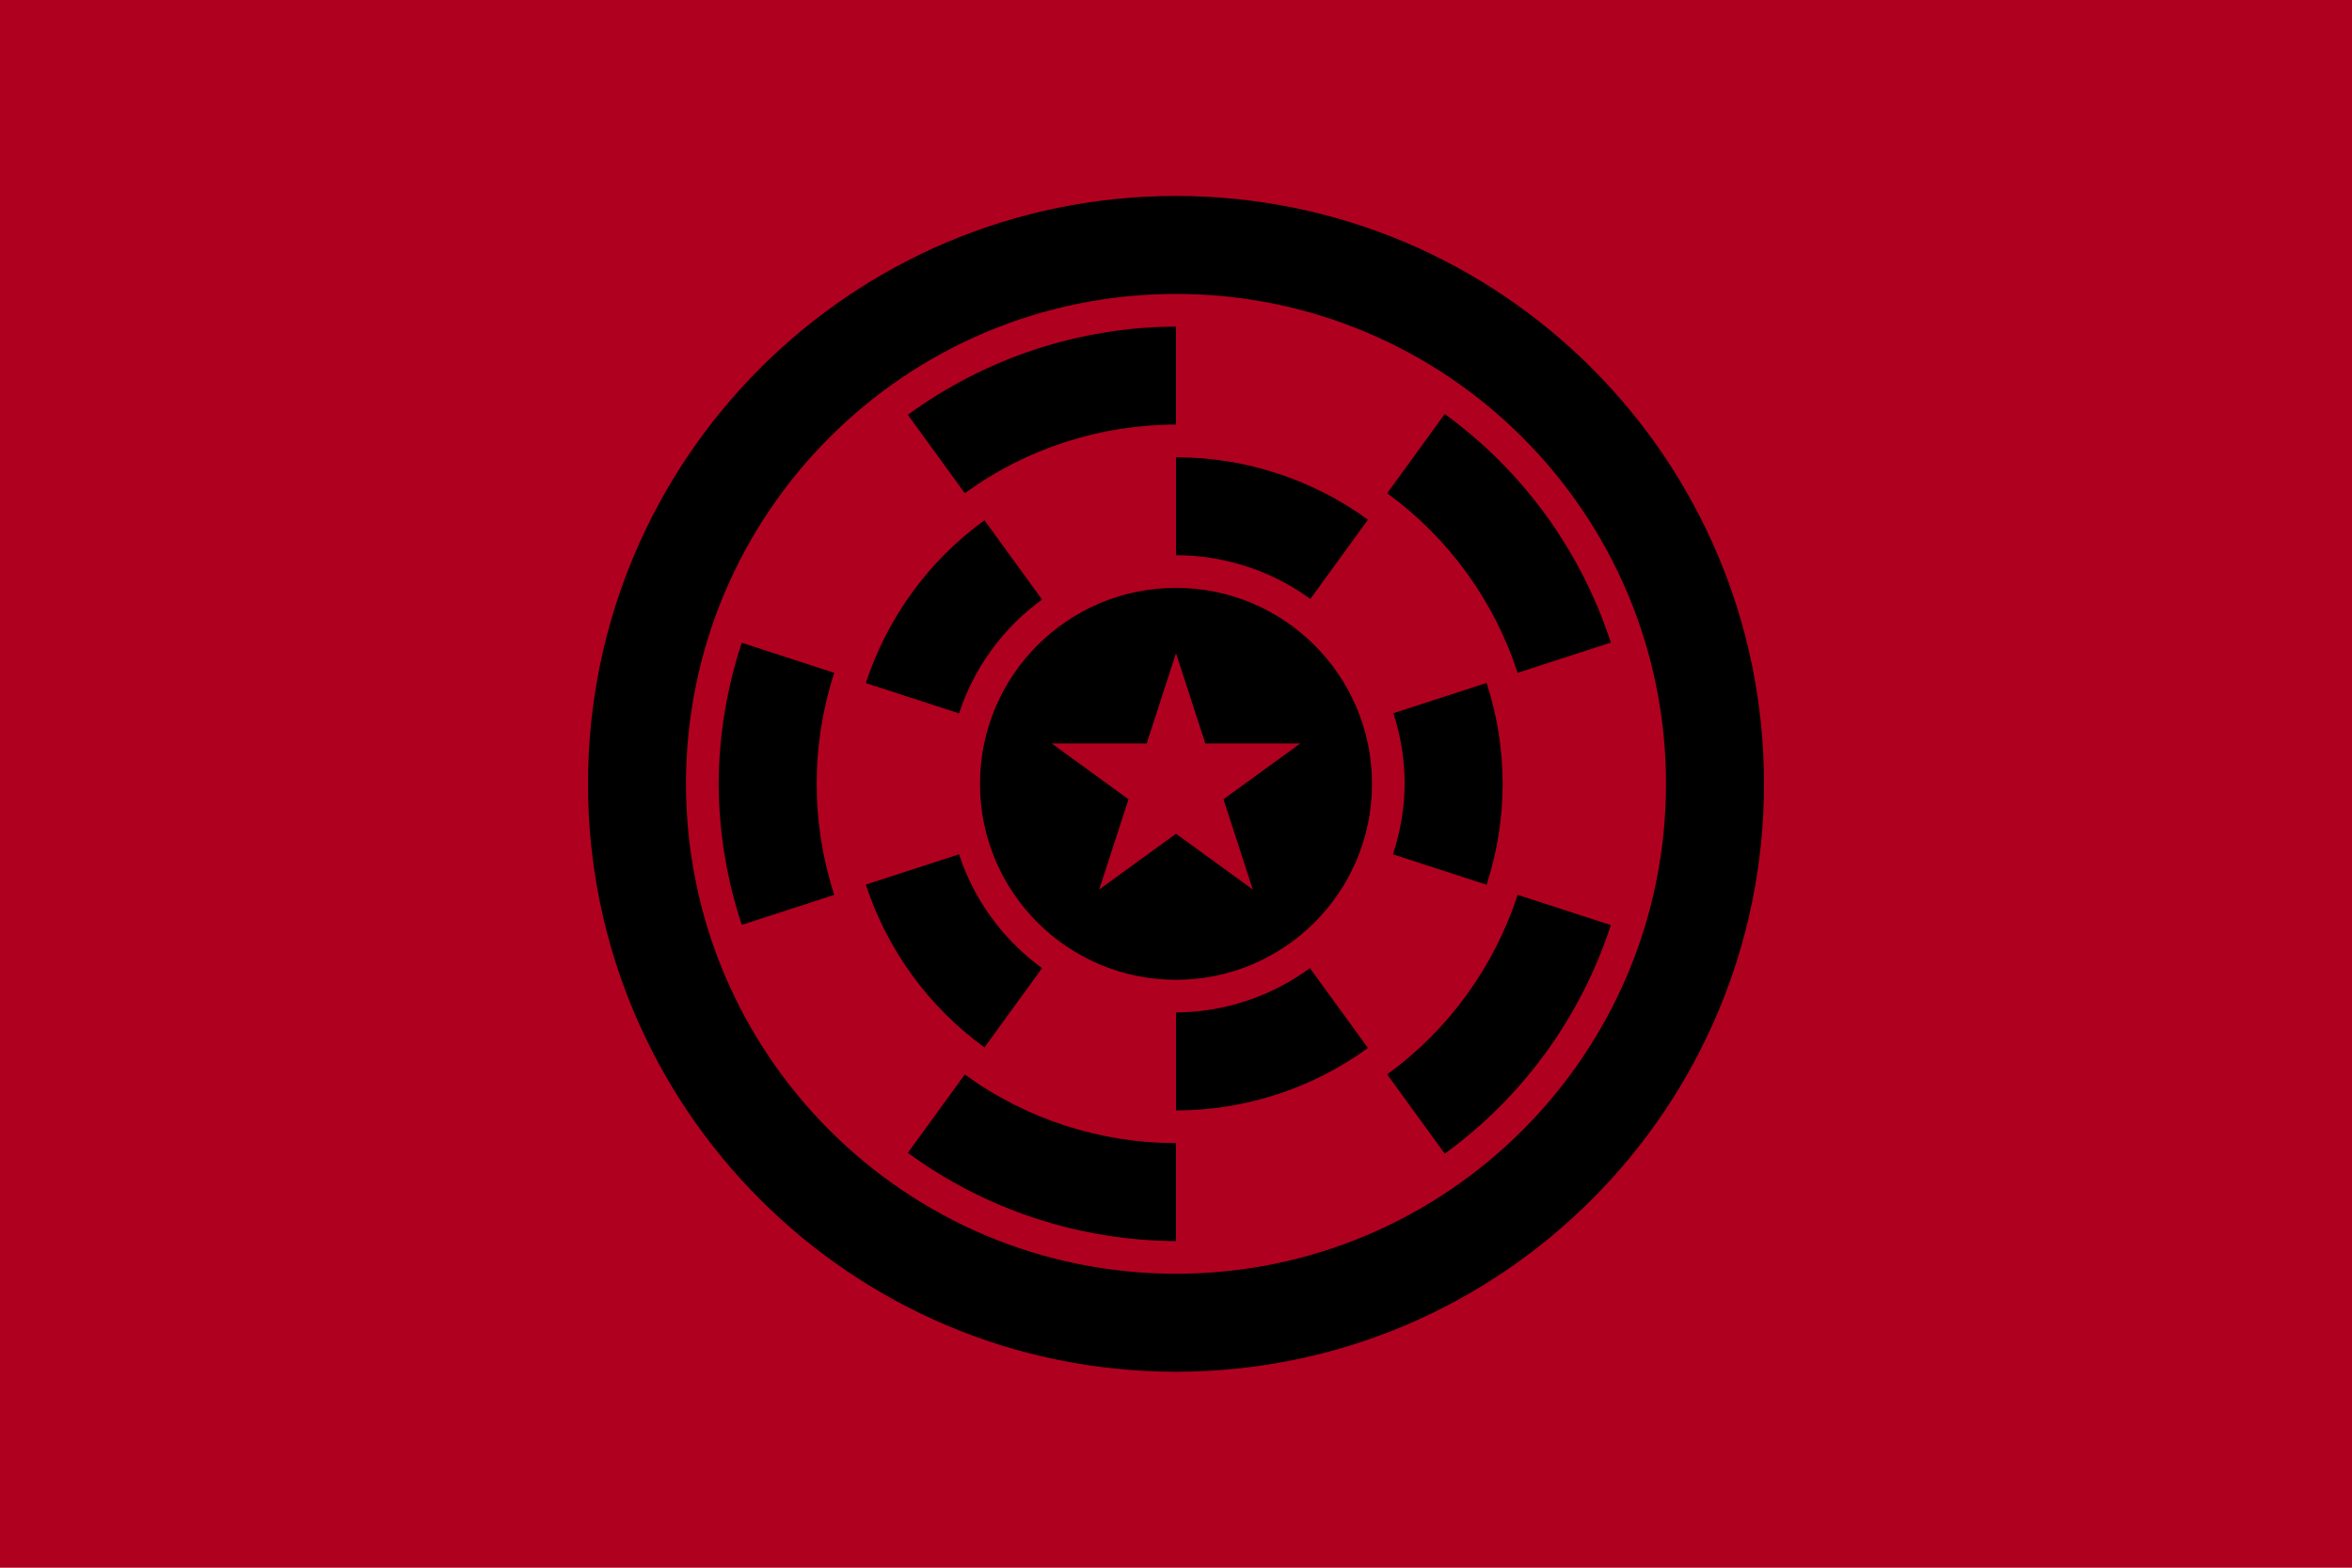
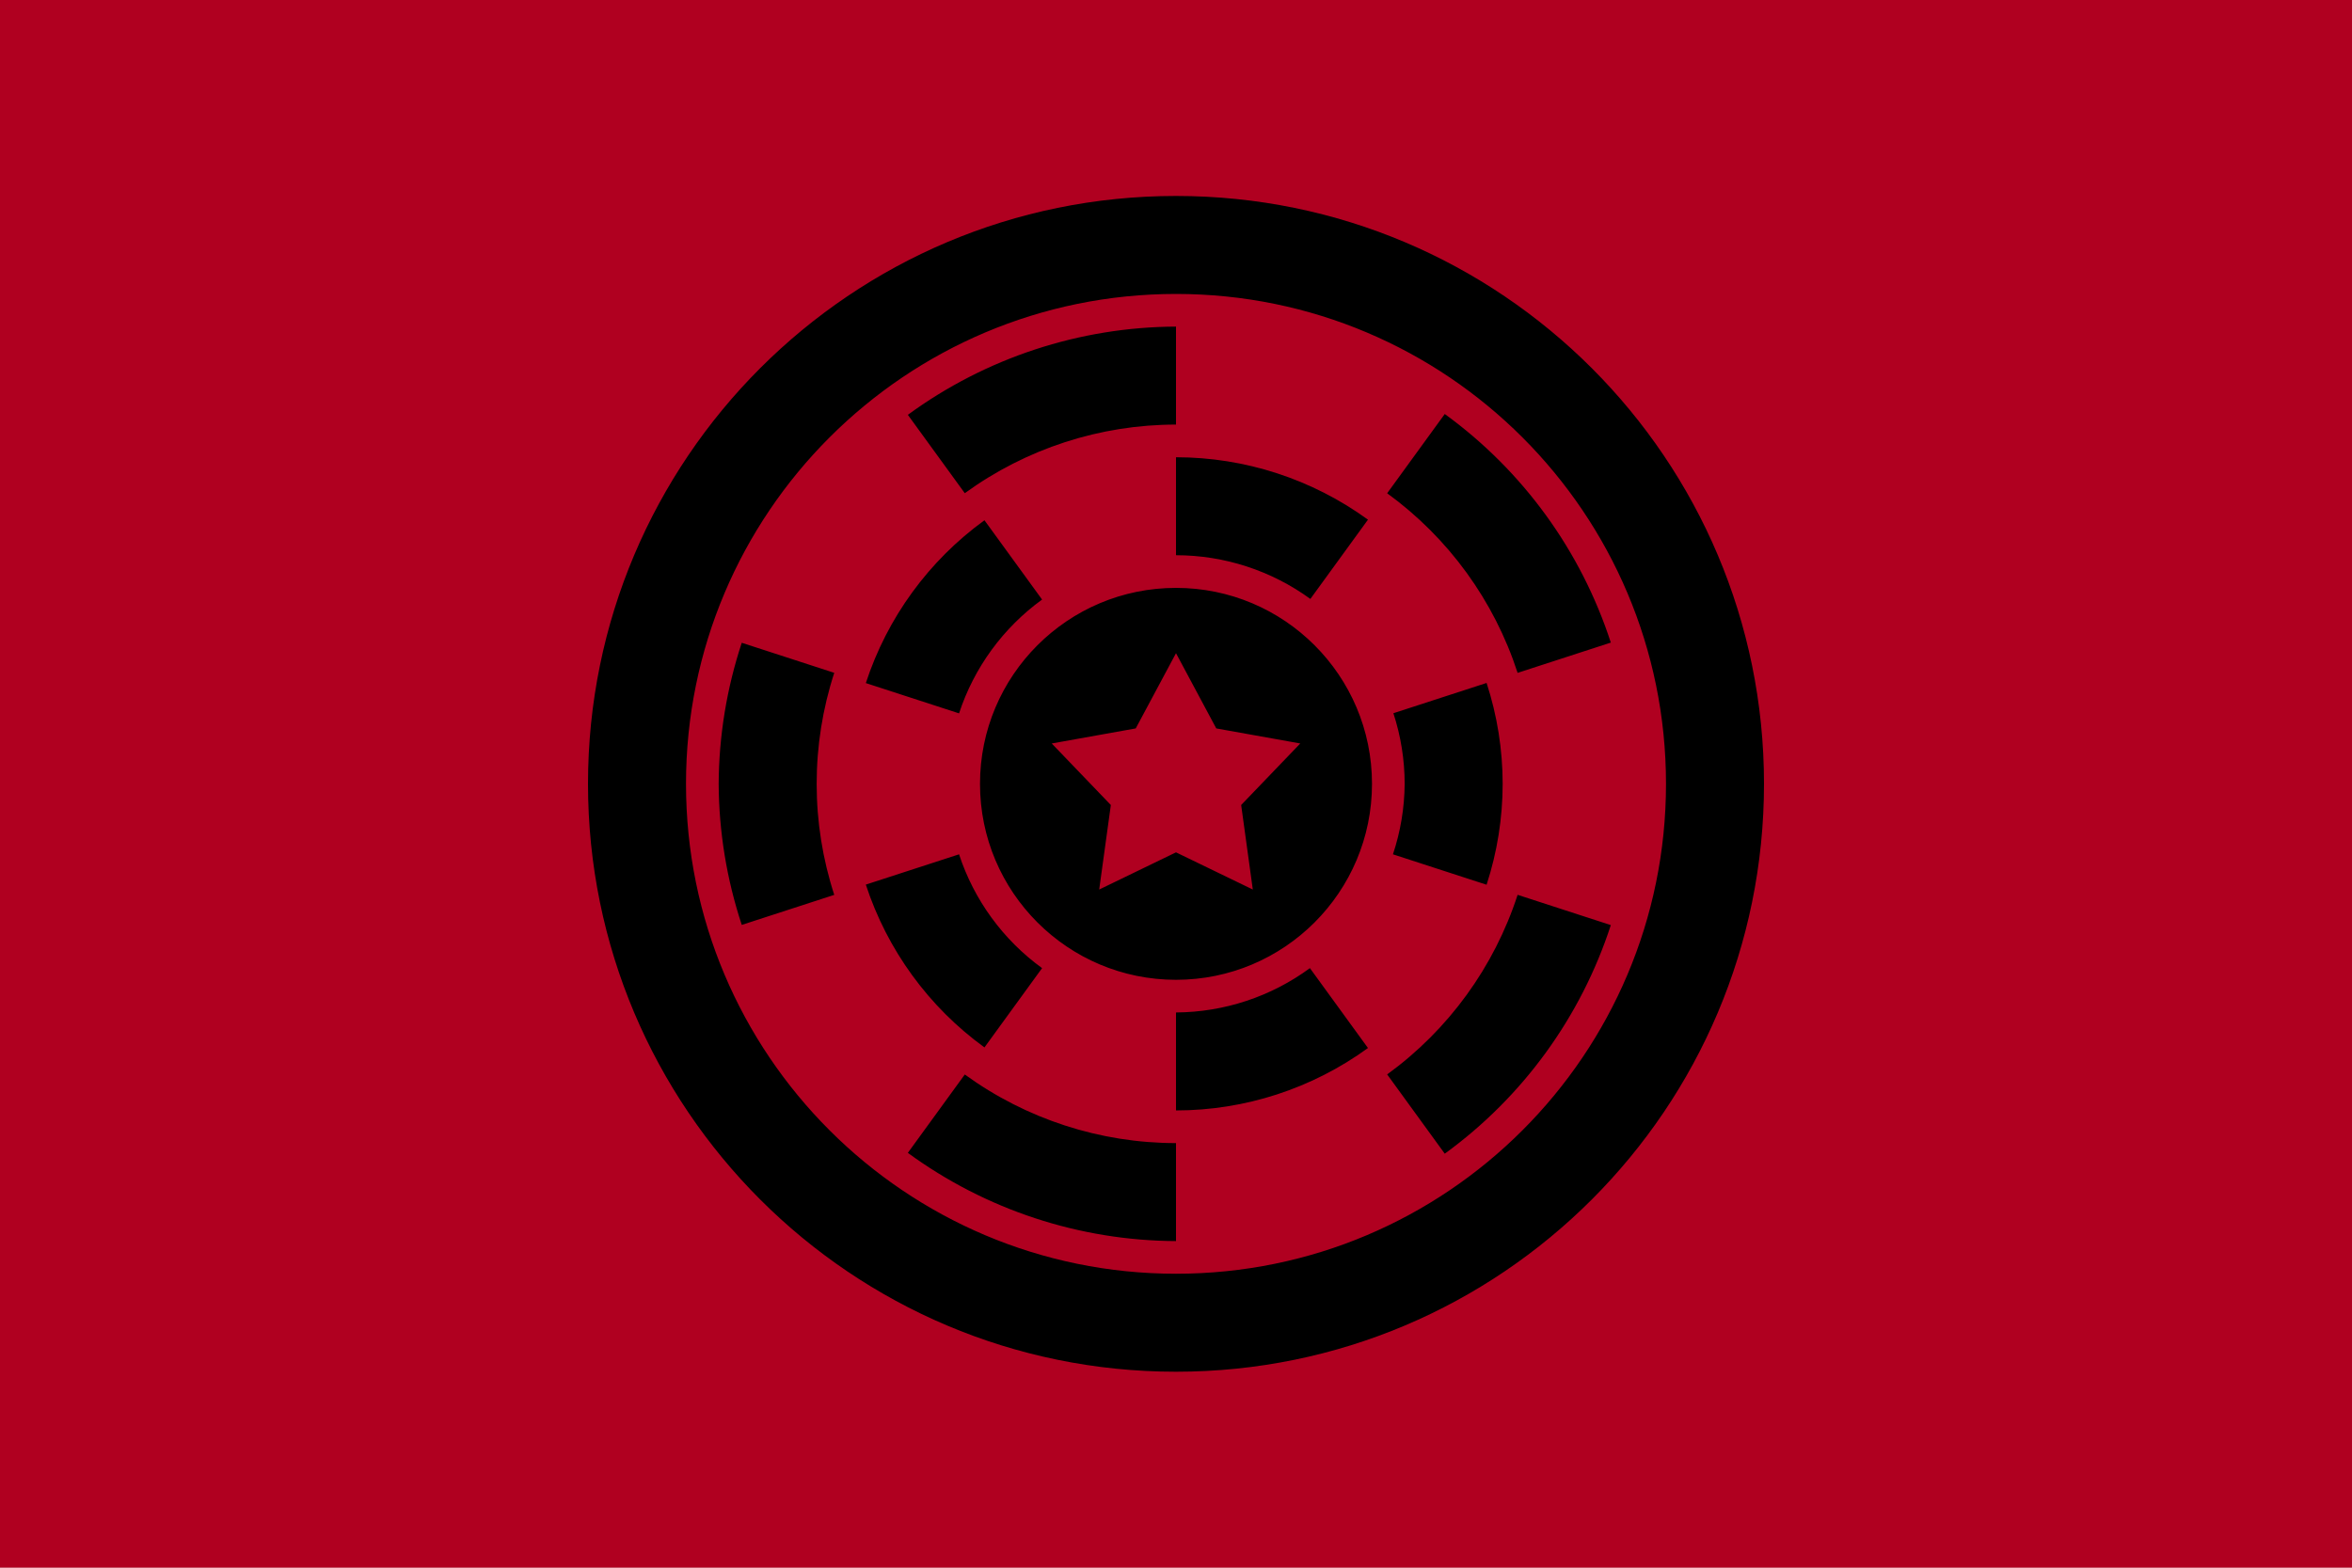
<svg xmlns="http://www.w3.org/2000/svg" xml:space="preserve" id="svg1" width="4608" height="3072" version="1.1" viewBox="0 0 1219.2 812.8">
  <defs id="defs1">
    <style id="style1">.cls-1{fill:#0283c0}.cls-2{fill:#fff}.cls-3{fill:#ef483f}</style>
  </defs>
  <path id="rect1" d="M 0 0 L 0 812.8 L 1219.2 812.8 L 1219.2 0 L 0 0 z" style="fill:#b00020;fill-rule:evenodd;stroke:none;stroke-width:8.467;stroke-linecap:round;stroke-linejoin:round;fill-opacity:1" />
-   <path id="path2" d="M 609.6 101.6 A 304.8 304.8 0 0 0 304.8 406.4 A 304.8 304.8 0 0 0 609.6 711.2 A 304.8 304.8 0 0 0 914.4 406.4 A 304.8 304.8 0 0 0 609.6 101.6 z M 609.6 152.4 A 254 254 0 0 1 863.6 406.4 A 254 254 0 0 1 609.6 660.4 A 254 254 0 0 1 355.6 406.4 A 254 254 0 0 1 609.6 152.4 z M 609.6 169.333 A 237.067 237.067 0 0 0 470.597 215.078 L 500.115 255.707 A 186.267 186.267 0 0 1 609.6 220.133 L 609.6 169.333 z M 748.918 214.646 L 719.057 255.745 A 186.267 186.267 0 0 1 786.683 348.862 L 834.999 333.164 A 237.067 237.067 0 0 0 748.918 214.646 z M 609.6 237.067 L 609.6 287.867 A 118.533 118.533 0 0 1 679.253 310.53 L 709.112 269.433 A 169.333 169.333 0 0 0 609.6 237.067 z M 510.312 269.742 A 169.333 169.333 0 0 0 448.817 354.158 L 497.143 369.861 A 118.533 118.533 0 0 1 540.183 310.855 L 510.312 269.742 z M 609.6 304.8 A 101.6 101.6 0 0 0 508 406.4 A 101.6 101.6 0 0 0 609.6 508 A 101.6 101.6 0 0 0 711.2 406.4 A 101.6 101.6 0 0 0 609.6 304.8 z M 384.504 333.262 A 237.067 237.067 0 0 0 372.533 406.4 A 237.067 237.067 0 0 0 384.504 479.538 L 432.45 463.96 A 186.267 186.267 0 0 1 423.333 406.4 A 186.267 186.267 0 0 1 432.45 348.84 L 384.504 333.262 z M 609.6 338.667 L 624.807 385.469 L 674.018 385.469 L 634.206 414.395 L 649.413 461.197 L 609.6 432.272 L 569.787 461.197 L 584.994 414.395 L 545.182 385.469 L 594.393 385.469 L 609.6 338.667 z M 770.599 354.088 L 722.286 369.786 A 118.533 118.533 0 0 1 728.133 406.4 A 118.533 118.533 0 0 1 722.057 442.939 L 770.599 458.712 A 169.333 169.333 0 0 0 778.933 406.4 A 169.333 169.333 0 0 0 770.599 354.088 z M 497.143 442.939 L 448.817 458.642 A 169.333 169.333 0 0 0 510.312 543.058 L 540.183 501.945 A 118.533 118.533 0 0 1 497.143 442.939 z M 786.683 463.938 A 186.267 186.267 0 0 1 719.057 557.055 L 748.918 598.154 A 237.067 237.067 0 0 0 834.999 479.636 L 786.683 463.938 z M 679.017 501.945 A 118.533 118.533 0 0 1 609.6 524.933 L 609.6 575.733 A 169.333 169.333 0 0 0 709.113 543.367 L 679.017 501.945 z M 500.115 557.093 L 470.596 597.722 A 237.067 237.067 0 0 0 609.6 643.467 L 609.6 592.667 A 186.267 186.267 0 0 1 500.115 557.093 z" style="display:inline;fill:#000;stroke:none;stroke-width:67.733;stroke-miterlimit:128;paint-order:stroke fill markers" />
+   <path id="path2" d="M 609.6 101.6 C 441.264 101.6 304.8 238.064 304.8 406.4 C 304.8 574.736 441.264 711.2 609.6 711.2 C 777.936 711.2 914.4 574.736 914.4 406.4 C 914.4 238.064 777.936 101.6 609.6 101.6 z M 609.6 152.4 C 749.88 152.4 863.6 266.12 863.6 406.4 C 863.6 546.68 749.88 660.4 609.6 660.4 C 469.32 660.4 355.6 546.68 355.6 406.4 C 355.6 266.12 469.32 152.4 609.6 152.4 z M 609.6 169.333 C 559.601 169.541 510.948 185.553 470.597 215.078 L 500.115 255.707 C 531.938 232.586 570.264 220.133 609.6 220.133 L 609.6 169.333 z M 748.918 214.646 L 719.057 255.745 C 750.863 278.868 774.535 311.463 786.683 348.862 L 834.999 333.164 C 819.535 285.561 789.403 244.075 748.918 214.646 z M 609.6 237.067 L 609.6 287.867 C 634.628 287.878 659.01 295.812 679.253 310.53 L 709.112 269.433 C 680.191 248.408 645.356 237.078 609.6 237.067 z M 510.312 269.742 C 481.431 290.698 459.909 320.243 448.817 354.158 L 497.143 369.861 C 504.921 346.152 519.983 325.503 540.183 310.855 L 510.312 269.742 z M 609.6 304.8 C 553.488 304.8 508 350.288 508 406.4 C 508 462.512 553.488 508 609.6 508 C 665.712 508 711.2 462.512 711.2 406.4 C 711.2 350.288 665.712 304.8 609.6 304.8 z M 384.504 333.262 C 376.704 356.863 372.665 381.544 372.533 406.4 C 372.665 431.256 376.704 455.937 384.504 479.538 L 432.45 463.96 C 426.41 445.37 423.333 425.946 423.333 406.4 C 423.333 386.854 426.41 367.43 432.45 348.84 L 384.504 333.262 z M 609.601 338.666 L 630.474 377.667 L 674.019 385.467 L 643.378 417.373 L 649.416 461.197 L 609.6 441.916 L 569.788 461.2 L 575.824 417.373 L 545.183 385.468 L 588.726 377.667 L 609.601 338.666 z M 770.599 354.088 L 722.286 369.786 C 726.144 381.609 728.117 393.964 728.133 406.4 C 728.035 418.823 725.985 431.153 722.057 442.939 L 770.599 458.712 C 776.104 441.82 778.917 424.166 778.933 406.4 C 778.917 388.633 776.104 370.98 770.599 354.088 z M 497.143 442.939 L 448.817 458.642 C 459.909 492.557 481.431 522.102 510.312 543.058 L 540.183 501.945 C 519.983 487.297 504.921 466.648 497.143 442.939 z M 786.683 463.938 C 774.535 501.337 750.863 533.932 719.057 557.055 L 748.918 598.154 C 789.403 568.725 819.535 527.239 834.999 479.636 L 786.683 463.938 z M 679.017 501.945 C 658.879 516.732 634.584 524.778 609.6 524.933 L 609.6 575.733 C 645.356 575.722 680.191 564.392 709.113 543.367 L 679.017 501.945 z M 500.115 557.093 L 470.596 597.722 C 510.947 627.247 559.601 643.259 609.6 643.467 L 609.6 592.667 C 570.264 592.667 531.938 580.214 500.115 557.093 z" style="display:inline;fill:#000;stroke:none;stroke-width:67.733;stroke-miterlimit:128;paint-order:stroke fill markers" />
</svg>
